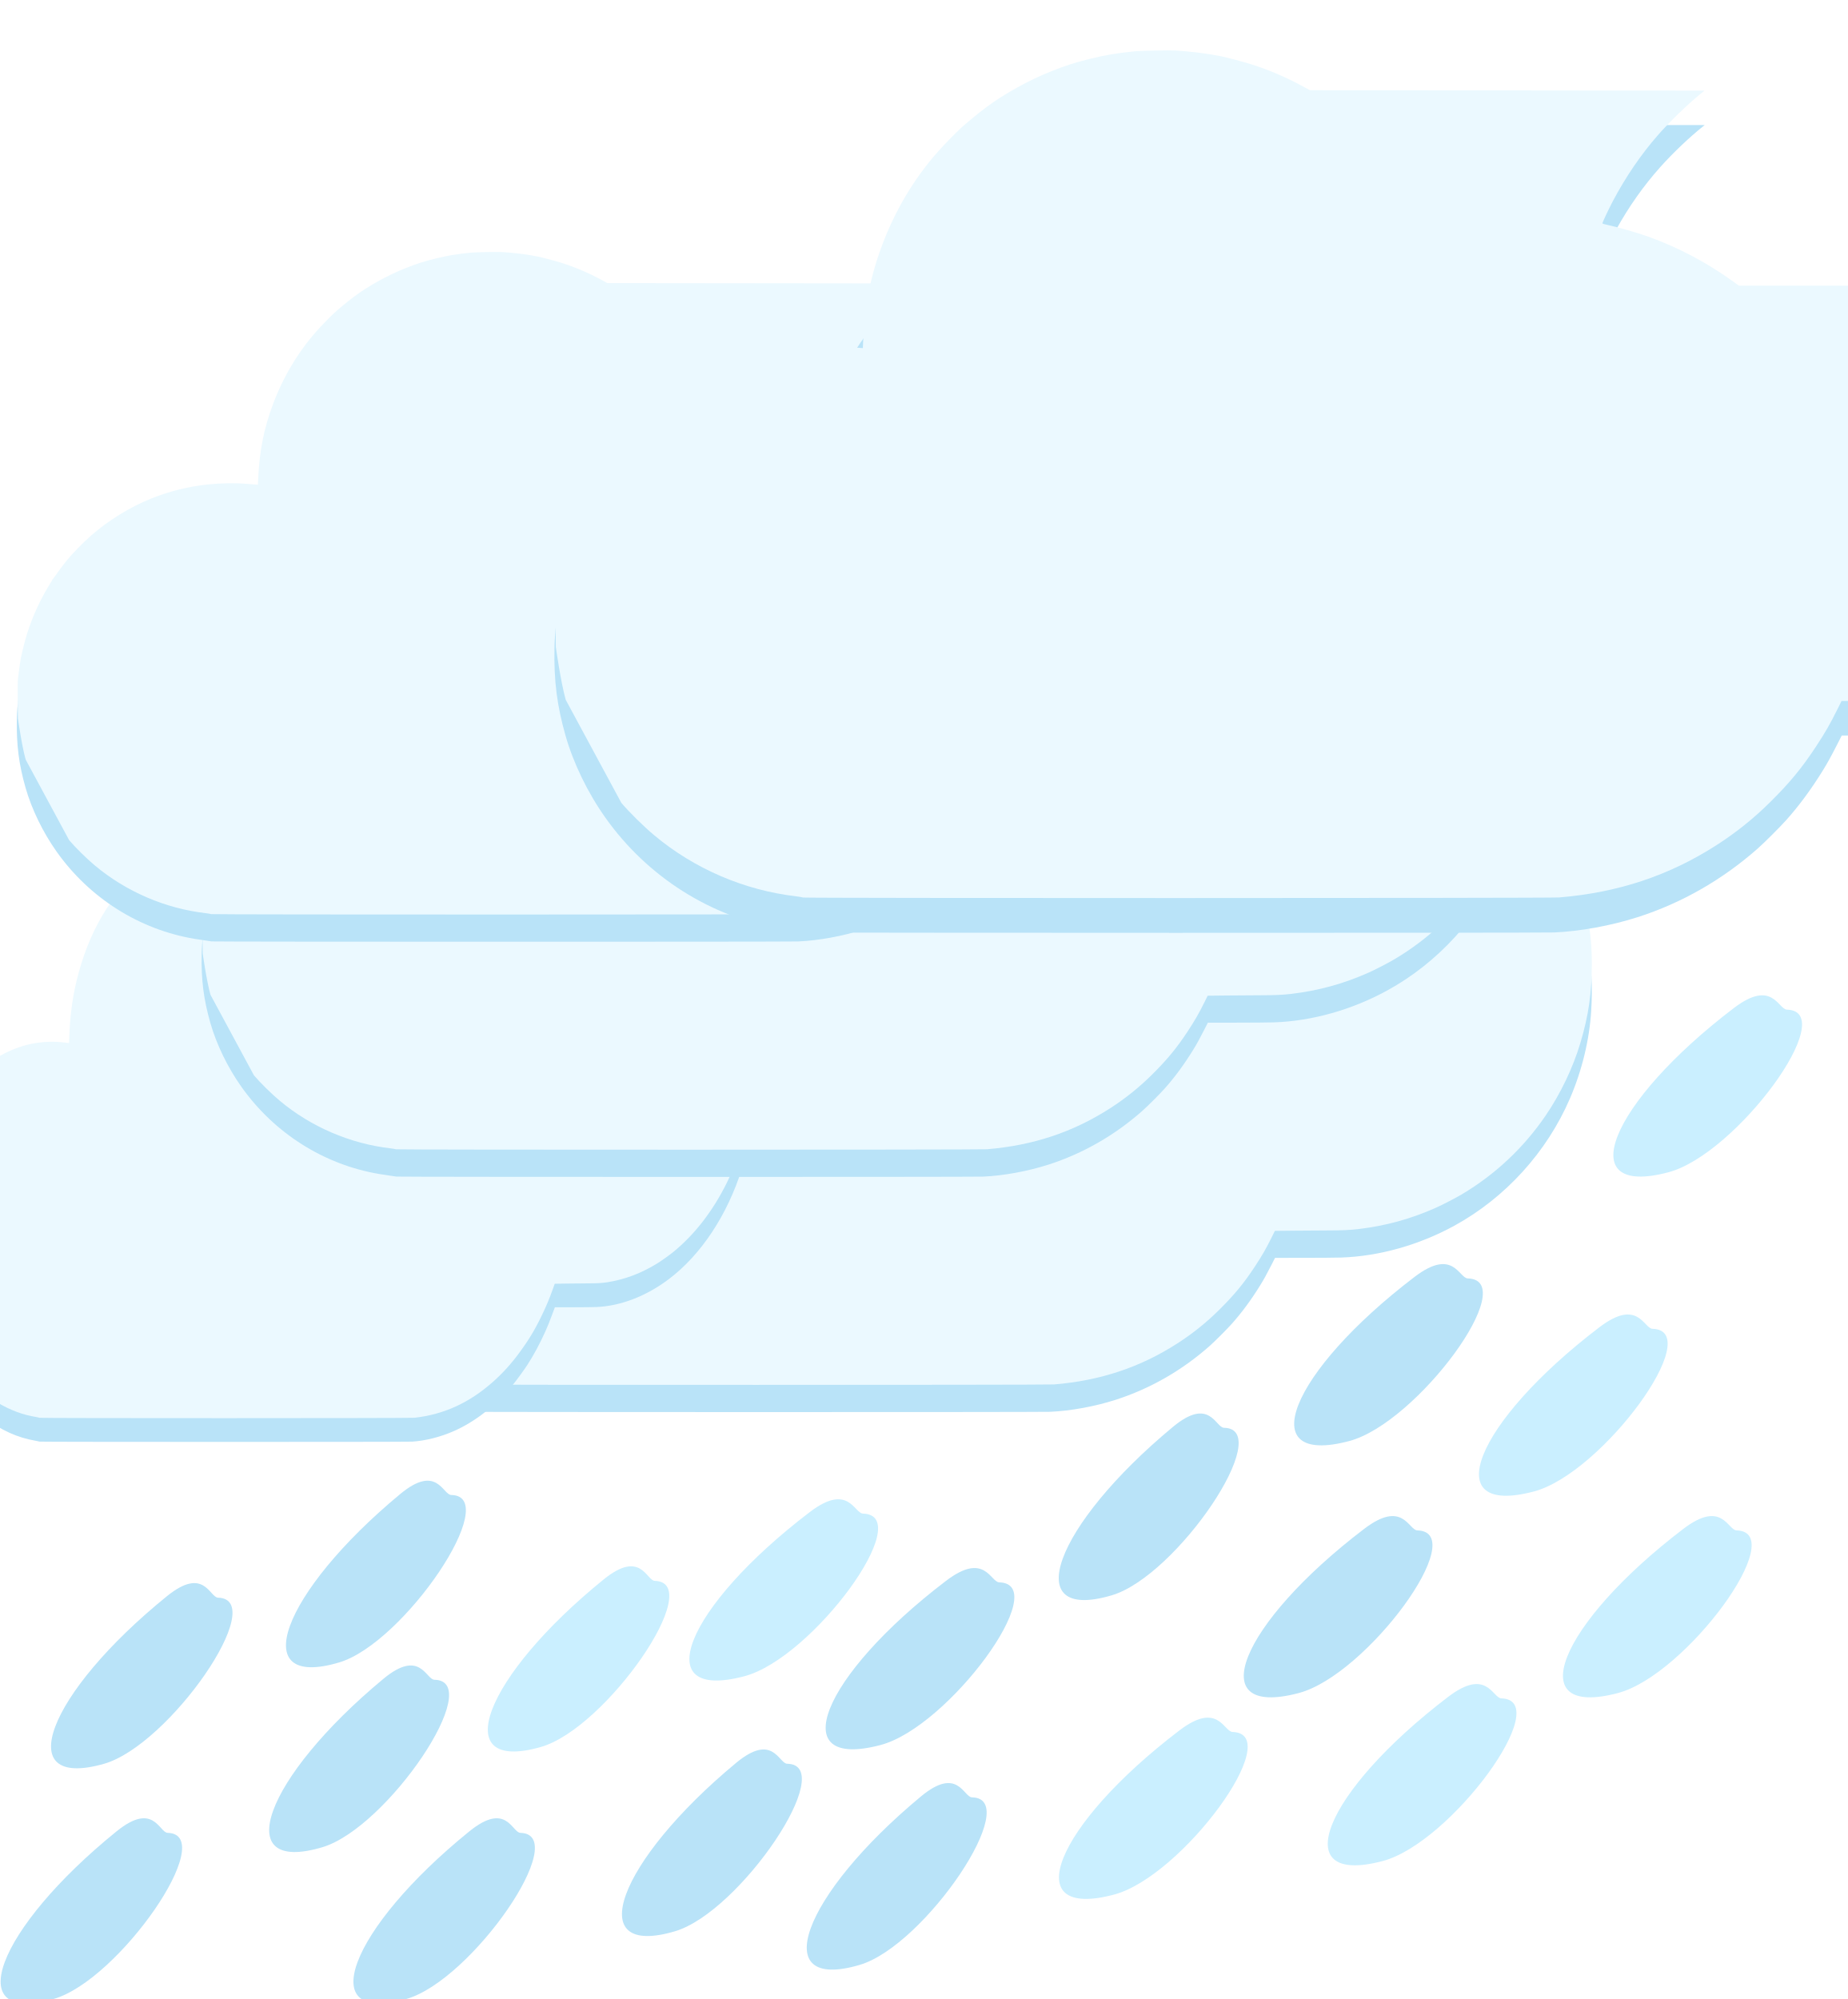
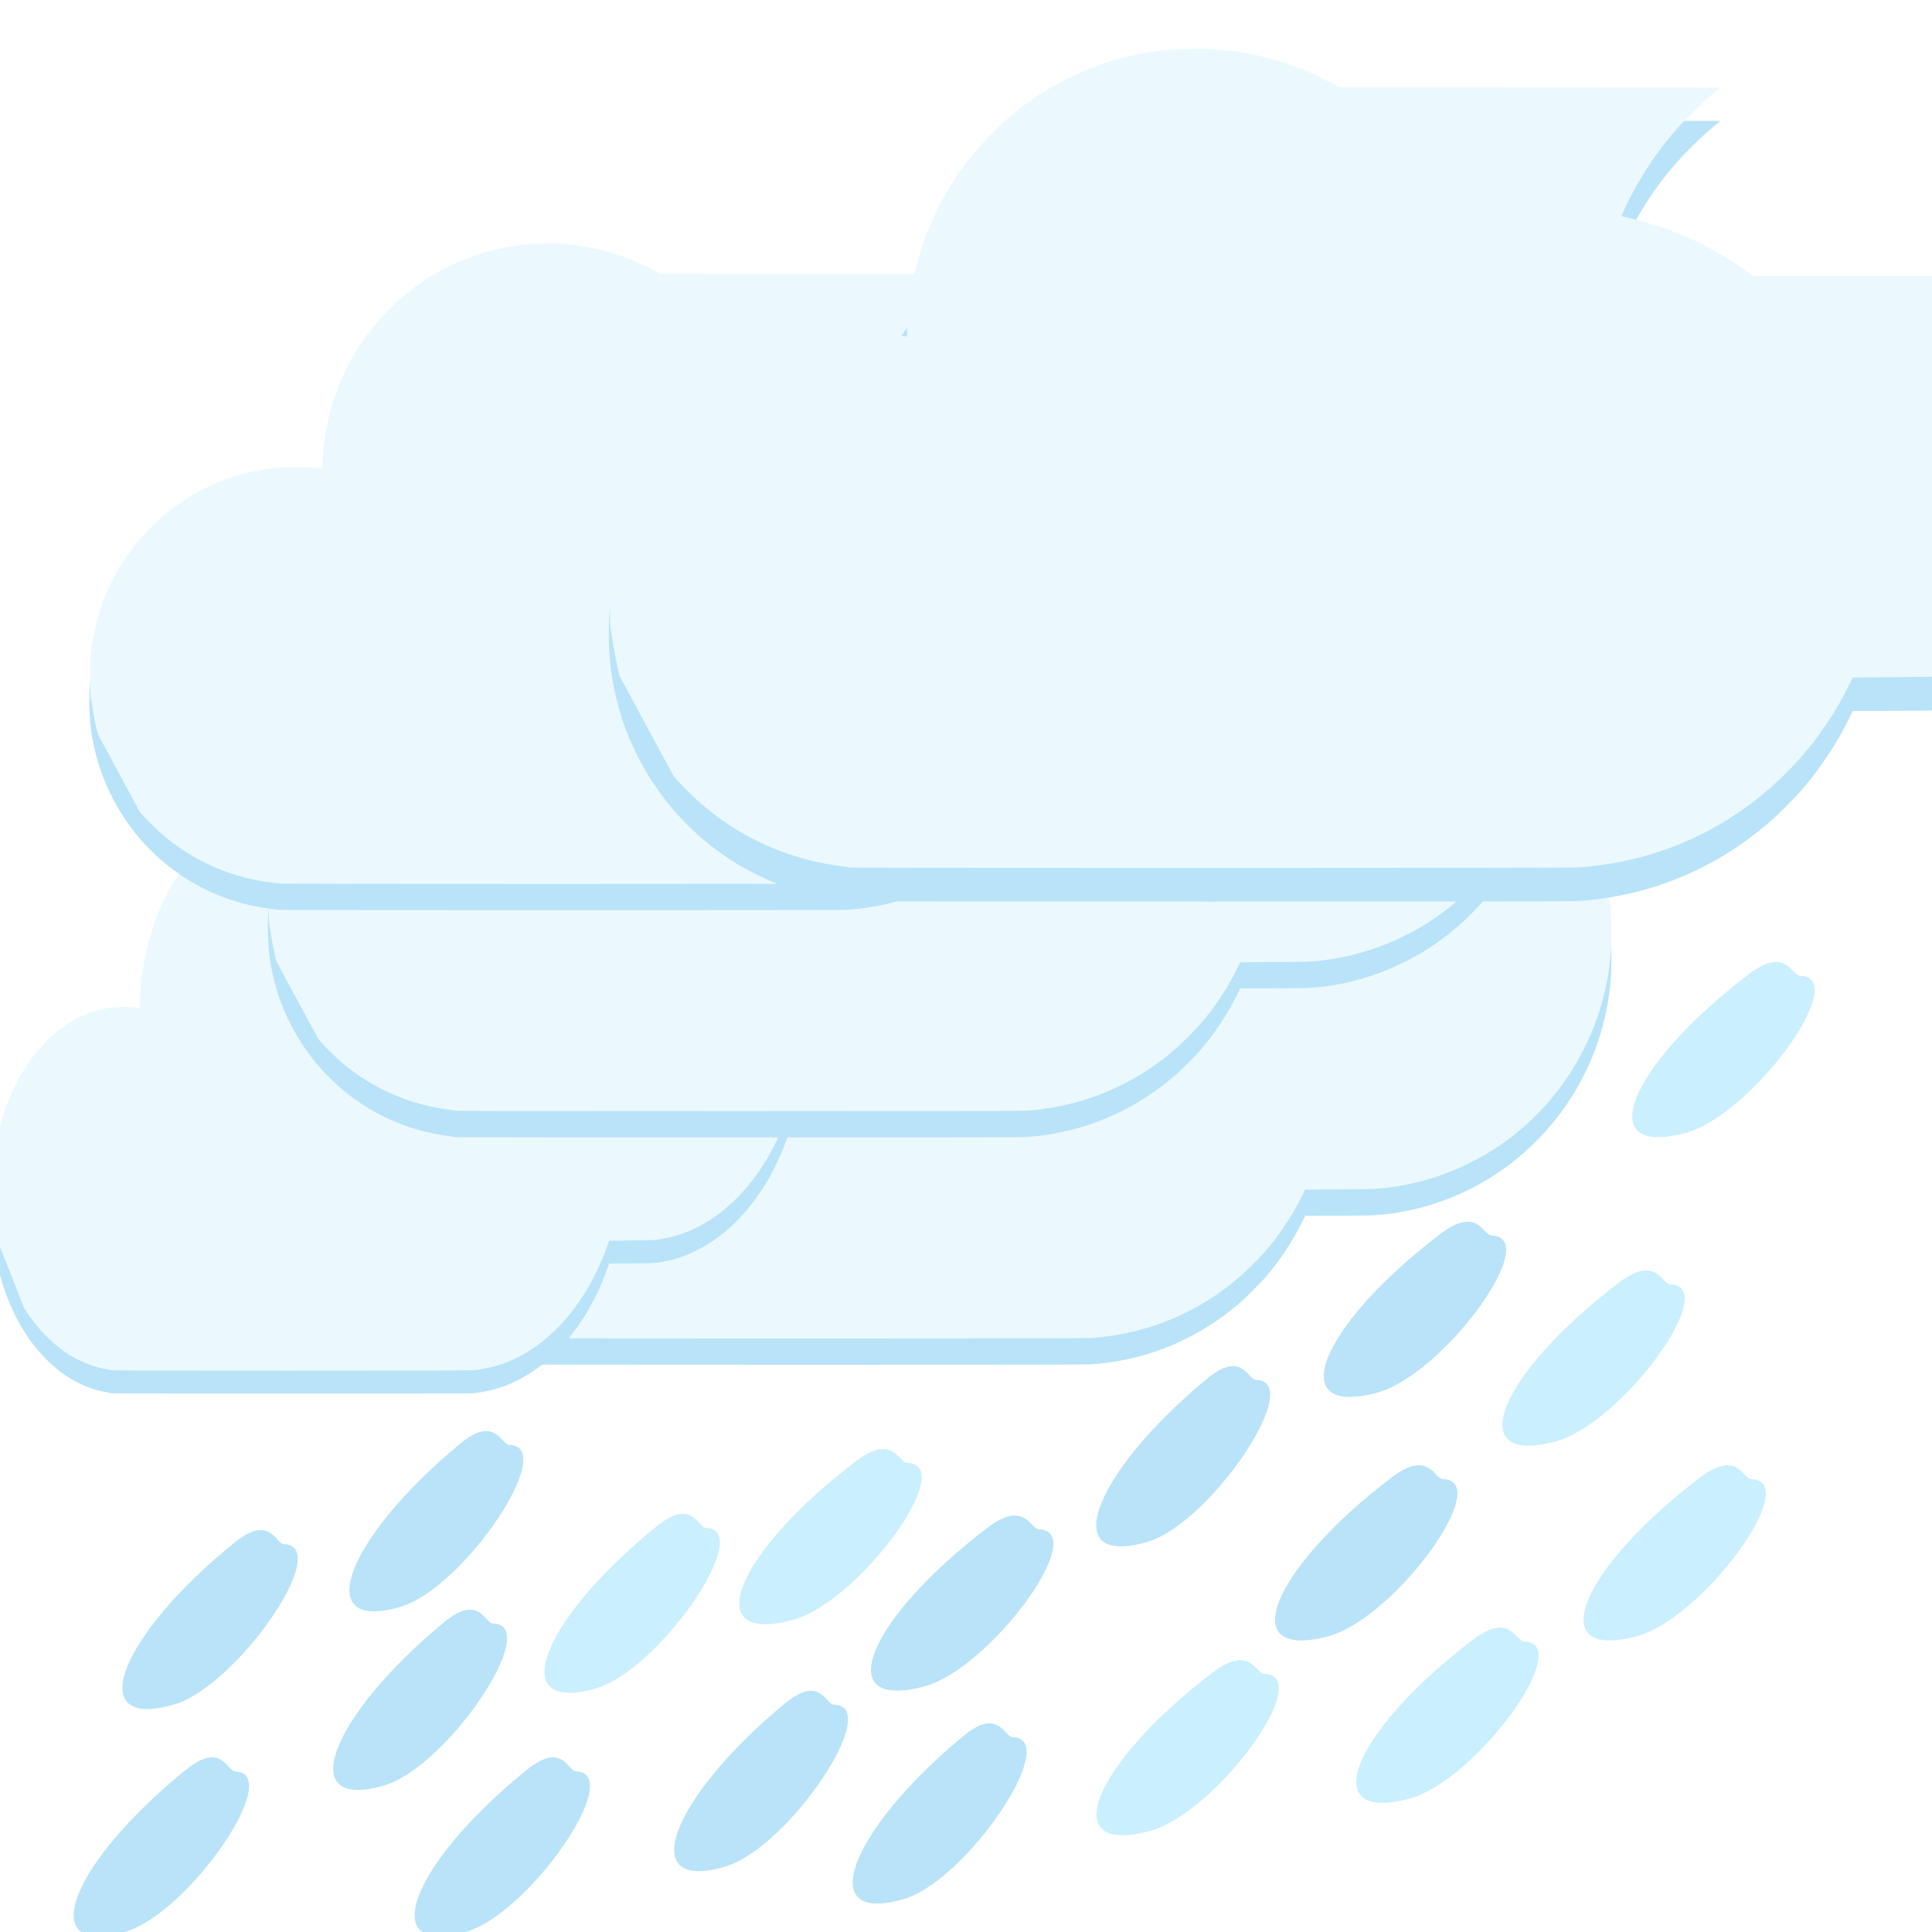
- <svg xmlns="http://www.w3.org/2000/svg" width="110" height="119" viewBox="0 0 110 119" fill="none">
+ <svg xmlns="http://www.w3.org/2000/svg" width="100" height="100" viewBox="0 0 110 119" fill="none">
  <g clip-path="url(#clip0_33_96)">
    <g mask="url(#mask0_33_96)">
      <path fill-rule="evenodd" clip-rule="evenodd" d="M44.706 44.599C45.868 44.661 46.726 44.789 47.69 45.045C48.869 45.358 49.867 45.754 50.867 46.306L51.173 46.474L60.347 46.474L69.521 46.475L69.454 46.528C68.823 47.03 68.038 47.776 67.458 48.426C66.677 49.301 65.995 50.267 65.401 51.34C65.18 51.739 64.762 52.602 64.762 52.659C64.762 52.668 64.834 52.69 64.921 52.709C65.45 52.821 66.224 53.042 66.839 53.255C68.183 53.722 69.623 54.48 70.826 55.353L71.112 55.56H82.743H94.374L94.386 55.614C94.392 55.643 94.405 55.698 94.414 55.735C94.423 55.773 94.465 55.996 94.507 56.231C94.737 57.498 94.803 58.734 94.719 60.152C94.615 61.889 94.173 63.719 93.453 65.391C92.077 68.584 89.611 71.299 86.577 72.963C84.474 74.115 82.094 74.786 79.838 74.861C79.536 74.871 78.526 74.879 77.594 74.879L75.898 74.88L75.673 75.322C75.4 75.858 75.23 76.166 75.014 76.514C74.479 77.38 73.918 78.14 73.323 78.807C73.024 79.141 72.311 79.854 71.992 80.136C70.349 81.589 68.446 82.677 66.406 83.331C65.164 83.729 63.732 83.991 62.512 84.044C61.936 84.069 27.707 84.067 27.593 84.042C27.545 84.032 27.372 84.006 27.208 83.984C27.044 83.963 26.757 83.919 26.569 83.887C23.282 83.331 20.327 81.461 18.369 78.697C17.55 77.541 16.884 76.168 16.518 74.883C16.12 73.485 15.973 72.321 16.004 70.813C16.037 69.195 16.427 67.477 17.108 65.95C17.39 65.316 17.843 64.492 18.166 64.025C18.716 63.229 19.198 62.649 19.817 62.039C21.254 60.62 22.851 59.638 24.753 59.002C26.39 58.454 28.188 58.258 29.983 58.431C30.162 58.448 30.312 58.457 30.319 58.451C30.325 58.444 30.338 58.262 30.347 58.045C30.411 56.481 30.723 54.962 31.272 53.547C31.483 53.002 31.571 52.801 31.774 52.389C32.462 50.999 33.216 49.936 34.345 48.761C34.783 48.305 35.146 47.98 35.741 47.51C37.024 46.496 38.562 45.694 40.207 45.182C40.435 45.111 41.252 44.906 41.524 44.852C41.957 44.765 42.743 44.662 43.226 44.628C43.524 44.607 44.5 44.588 44.706 44.599Z" fill="#B9E3F8" />
      <path fill-rule="evenodd" clip-rule="evenodd" d="M44.903 43.006C45.474 43.041 46.199 43.123 46.624 43.201C46.767 43.227 46.949 43.261 47.029 43.276C47.233 43.313 48.077 43.538 48.422 43.646C49.217 43.896 50.065 44.259 50.823 44.672L51.153 44.852L60.332 44.862L69.512 44.872L69.264 45.076C68.683 45.554 67.856 46.358 67.344 46.944C66.555 47.846 65.854 48.873 65.25 50.012C65.096 50.303 64.799 50.925 64.769 51.023C64.757 51.062 64.767 51.068 64.944 51.108C65.585 51.252 66.355 51.473 66.902 51.668C68.279 52.16 69.67 52.898 70.882 53.78L71.112 53.948H82.748H94.384L94.463 54.361C94.674 55.47 94.754 56.287 94.754 57.345C94.754 59.115 94.564 60.438 94.073 62.086C93.634 63.561 92.891 65.113 91.999 66.419C90.696 68.327 89 69.919 87.015 71.099C86.666 71.306 85.865 71.722 85.495 71.887C83.983 72.564 82.482 72.977 80.828 73.17C80.35 73.226 79.852 73.247 79.033 73.248C78.641 73.248 77.773 73.254 77.104 73.261L75.888 73.274L75.714 73.626C75.363 74.335 75.139 74.726 74.698 75.396C74.042 76.394 73.482 77.073 72.572 77.976C71.803 78.738 70.985 79.394 70.072 79.981C67.861 81.401 65.495 82.187 62.748 82.415C62.33 82.449 27.635 82.452 27.567 82.417C27.541 82.404 27.399 82.38 27.251 82.362C24.833 82.081 22.509 81.081 20.643 79.519C20.165 79.12 19.486 78.451 19.116 78.015L16.529 73.22C16.296 72.406 16.066 70.758 16.066 70.758C16.066 70.758 16.033 68.742 16.067 68.423C16.108 68.036 16.201 67.384 16.254 67.12C16.325 66.757 16.515 66.023 16.627 65.674C16.958 64.643 17.408 63.669 17.986 62.738C18.064 62.612 18.127 62.501 18.127 62.489C18.127 62.479 18.135 62.469 18.144 62.469C18.153 62.469 18.2 62.409 18.249 62.334C18.338 62.199 18.791 61.59 18.937 61.409C19.297 60.964 19.905 60.339 20.421 59.884C21.445 58.98 22.741 58.183 24.017 57.671C25.087 57.242 26.229 56.959 27.376 56.838C28.099 56.762 29.012 56.746 29.636 56.799C29.826 56.815 30.065 56.834 30.167 56.84L30.352 56.852L30.364 56.582C30.442 54.843 30.704 53.508 31.261 52.032C31.868 50.419 32.748 48.949 33.846 47.712C34.13 47.392 34.648 46.86 34.922 46.607C35.158 46.389 35.747 45.905 36.074 45.661C36.924 45.026 38.056 44.397 39.103 43.979C39.804 43.698 40.221 43.565 40.952 43.385C41.657 43.213 42.134 43.133 43 43.042C43.273 43.014 44.614 42.988 44.903 43.006Z" fill="#EBF9FF" />
      <path fill-rule="evenodd" clip-rule="evenodd" d="M13.225 51.395C13.963 51.449 14.508 51.561 15.119 51.784C15.868 52.058 16.502 52.403 17.137 52.885L17.331 53.032L23.155 53.032L28.98 53.032L28.938 53.079C28.537 53.517 28.038 54.168 27.67 54.736C27.174 55.499 26.741 56.342 26.364 57.279C26.224 57.627 25.959 58.38 25.959 58.429C25.959 58.437 26.004 58.457 26.059 58.473C26.395 58.571 26.886 58.764 27.277 58.95C28.13 59.357 29.045 60.019 29.808 60.781L29.99 60.962H37.374H44.759L44.766 61.008C44.77 61.034 44.778 61.082 44.784 61.114C44.789 61.147 44.816 61.342 44.843 61.547C44.989 62.653 45.031 63.731 44.978 64.969C44.912 66.485 44.631 68.082 44.174 69.541C43.3 72.328 41.735 74.697 39.808 76.149C38.474 77.155 36.962 77.741 35.53 77.806C35.338 77.814 34.697 77.822 34.105 77.822L33.029 77.822L32.885 78.209C32.712 78.676 32.604 78.945 32.468 79.249C32.127 80.004 31.771 80.668 31.393 81.25C31.204 81.542 30.751 82.164 30.549 82.41C29.505 83.678 28.297 84.628 27.002 85.198C26.214 85.545 25.305 85.774 24.53 85.82C24.164 85.842 2.433 85.841 2.36 85.819C2.33 85.81 2.22 85.787 2.116 85.768C2.012 85.749 1.829 85.711 1.71 85.684C-0.377 85.198 -2.253 83.566 -3.496 81.154C-4.016 80.145 -4.439 78.947 -4.671 77.826C-4.924 76.605 -5.017 75.589 -4.997 74.274C-4.976 72.861 -4.729 71.362 -4.297 70.029C-4.118 69.476 -3.83 68.756 -3.625 68.35C-3.276 67.655 -2.97 67.148 -2.577 66.616C-1.664 65.378 -0.65 64.521 0.557 63.965C1.596 63.487 2.738 63.316 3.878 63.467C3.991 63.482 4.087 63.49 4.091 63.484C4.095 63.479 4.103 63.319 4.108 63.13C4.149 61.765 4.348 60.439 4.696 59.204C4.83 58.729 4.886 58.553 5.015 58.194C5.452 56.981 5.93 56.053 6.647 55.027C6.925 54.63 7.156 54.346 7.533 53.936C8.348 53.051 9.324 52.351 10.369 51.904C10.513 51.842 11.032 51.663 11.205 51.616C11.48 51.54 11.979 51.45 12.285 51.421C12.475 51.403 13.094 51.386 13.225 51.395Z" fill="#B9E3F8" />
      <path fill-rule="evenodd" clip-rule="evenodd" d="M13.35 50.005C13.713 50.035 14.173 50.107 14.443 50.175C14.534 50.198 14.649 50.228 14.7 50.241C14.829 50.273 15.365 50.469 15.584 50.564C16.089 50.782 16.628 51.099 17.109 51.46L17.318 51.617L23.146 51.625L28.974 51.634L28.817 51.811C28.448 52.229 27.923 52.931 27.598 53.442C27.097 54.229 26.652 55.126 26.268 56.12C26.17 56.374 25.982 56.917 25.963 57.002C25.955 57.036 25.962 57.041 26.074 57.076C26.481 57.202 26.97 57.395 27.317 57.565C28.191 57.994 29.074 58.638 29.843 59.408L29.99 59.555H37.378H44.765L44.815 59.916C44.949 60.883 45 61.596 45 62.519C45 64.064 44.88 65.218 44.568 66.657C44.289 67.944 43.817 69.299 43.251 70.439C42.423 72.103 41.347 73.493 40.086 74.523C39.865 74.704 39.356 75.067 39.122 75.211C38.162 75.802 37.208 76.162 36.159 76.331C35.855 76.379 35.539 76.398 35.019 76.398C34.77 76.398 34.219 76.404 33.794 76.41L33.022 76.421L32.911 76.728C32.689 77.347 32.546 77.689 32.267 78.273C31.85 79.144 31.495 79.737 30.916 80.525C30.429 81.19 29.909 81.762 29.329 82.274C27.926 83.514 26.424 84.2 24.68 84.399C24.415 84.429 2.387 84.431 2.344 84.401C2.327 84.39 2.237 84.368 2.143 84.353C0.608 84.107 -0.868 83.234 -2.052 81.872C-2.355 81.523 -2.786 80.939 -3.021 80.558L-4.664 76.374C-4.812 75.664 -4.958 74.225 -4.958 74.225C-4.958 74.225 -4.979 72.466 -4.958 72.188C-4.932 71.85 -4.872 71.281 -4.839 71.05C-4.793 70.734 -4.673 70.093 -4.602 69.788C-4.392 68.888 -4.106 68.039 -3.739 67.226C-3.69 67.116 -3.649 67.019 -3.649 67.009C-3.649 67 -3.645 66.992 -3.639 66.992C-3.633 66.992 -3.603 66.939 -3.572 66.874C-3.516 66.755 -3.228 66.224 -3.135 66.066C-2.907 65.678 -2.521 65.132 -2.193 64.735C-1.543 63.947 -0.72 63.25 0.09 62.804C0.769 62.43 1.494 62.182 2.223 62.077C2.681 62.01 3.261 61.996 3.657 62.042C3.778 62.057 3.93 62.073 3.995 62.079L4.112 62.09L4.12 61.854C4.169 60.335 4.336 59.171 4.689 57.882C5.075 56.475 5.633 55.192 6.33 54.113C6.51 53.833 6.84 53.368 7.013 53.148C7.163 52.958 7.537 52.535 7.745 52.322C8.284 51.768 9.003 51.219 9.668 50.854C10.113 50.609 10.377 50.493 10.842 50.336C11.289 50.185 11.592 50.116 12.142 50.037C12.315 50.012 13.166 49.99 13.35 50.005Z" fill="#EBF9FF" />
      <path fill-rule="evenodd" clip-rule="evenodd" d="M40.706 30.599C41.868 30.661 42.726 30.789 43.69 31.045C44.869 31.358 45.867 31.754 46.867 32.306L47.173 32.474L56.347 32.474L65.521 32.475L65.454 32.528C64.823 33.03 64.038 33.776 63.458 34.426C62.677 35.301 61.995 36.267 61.401 37.34C61.18 37.739 60.762 38.602 60.762 38.659C60.762 38.668 60.834 38.69 60.921 38.709C61.45 38.821 62.224 39.042 62.839 39.255C64.183 39.722 65.623 40.48 66.826 41.353L67.112 41.56H78.743H90.374L90.386 41.614C90.392 41.643 90.405 41.698 90.414 41.735C90.423 41.773 90.465 41.996 90.507 42.231C90.737 43.498 90.803 44.734 90.719 46.152C90.615 47.889 90.173 49.719 89.453 51.391C88.077 54.584 85.611 57.299 82.577 58.962C80.474 60.115 78.094 60.786 75.838 60.861C75.536 60.87 74.526 60.879 73.594 60.879L71.898 60.88L71.673 61.322C71.4 61.858 71.23 62.166 71.014 62.514C70.479 63.38 69.918 64.14 69.323 64.807C69.024 65.141 68.311 65.854 67.992 66.136C66.349 67.589 64.446 68.677 62.406 69.331C61.164 69.729 59.732 69.991 58.512 70.044C57.936 70.069 23.707 70.067 23.593 70.042C23.545 70.032 23.372 70.006 23.208 69.984C23.044 69.963 22.757 69.919 22.569 69.887C19.282 69.331 16.327 67.461 14.369 64.697C13.55 63.541 12.884 62.168 12.518 60.883C12.12 59.485 11.973 58.321 12.004 56.813C12.037 55.195 12.427 53.477 13.108 51.95C13.39 51.316 13.843 50.492 14.165 50.025C14.716 49.229 15.198 48.649 15.817 48.039C17.254 46.62 18.851 45.638 20.753 45.002C22.39 44.454 24.188 44.258 25.983 44.431C26.162 44.448 26.312 44.457 26.319 44.451C26.325 44.444 26.338 44.262 26.347 44.045C26.411 42.481 26.723 40.962 27.272 39.547C27.483 39.002 27.571 38.801 27.774 38.389C28.462 36.999 29.216 35.936 30.345 34.761C30.783 34.305 31.146 33.98 31.741 33.51C33.024 32.496 34.562 31.694 36.207 31.182C36.435 31.111 37.252 30.906 37.524 30.852C37.957 30.765 38.743 30.662 39.226 30.628C39.524 30.607 40.5 30.588 40.706 30.599Z" fill="#B9E3F8" />
      <path fill-rule="evenodd" clip-rule="evenodd" d="M40.903 29.006C41.474 29.041 42.199 29.123 42.624 29.201C42.767 29.227 42.949 29.261 43.029 29.276C43.233 29.313 44.077 29.538 44.422 29.646C45.217 29.896 46.065 30.259 46.823 30.672L47.153 30.852L56.332 30.862L65.512 30.872L65.264 31.076C64.683 31.554 63.856 32.358 63.344 32.944C62.555 33.846 61.854 34.873 61.25 36.012C61.096 36.303 60.799 36.925 60.769 37.023C60.757 37.062 60.767 37.068 60.944 37.108C61.585 37.252 62.355 37.473 62.902 37.668C64.279 38.16 65.67 38.898 66.882 39.78L67.112 39.948H78.748H90.384L90.463 40.361C90.674 41.47 90.754 42.287 90.754 43.345C90.754 45.115 90.564 46.438 90.073 48.086C89.634 49.561 88.891 51.113 87.999 52.419C86.696 54.327 85 55.919 83.015 57.099C82.666 57.306 81.865 57.722 81.496 57.887C79.983 58.564 78.482 58.977 76.828 59.17C76.35 59.226 75.852 59.247 75.033 59.248C74.641 59.248 73.773 59.254 73.104 59.261L71.888 59.274L71.714 59.626C71.363 60.335 71.139 60.726 70.698 61.396C70.042 62.394 69.482 63.073 68.572 63.976C67.803 64.738 66.985 65.394 66.072 65.981C63.861 67.401 61.495 68.187 58.748 68.415C58.33 68.449 23.635 68.452 23.567 68.417C23.541 68.404 23.399 68.38 23.251 68.362C20.833 68.081 18.509 67.081 16.643 65.519C16.165 65.12 15.486 64.451 15.116 64.015L12.529 59.22C12.296 58.407 12.066 56.758 12.066 56.758C12.066 56.758 12.033 54.742 12.067 54.423C12.108 54.036 12.201 53.384 12.254 53.12C12.325 52.757 12.515 52.023 12.627 51.673C12.958 50.643 13.408 49.669 13.986 48.738C14.064 48.612 14.127 48.501 14.127 48.489C14.127 48.479 14.135 48.469 14.144 48.469C14.153 48.469 14.2 48.409 14.249 48.334C14.338 48.199 14.79 47.59 14.937 47.409C15.297 46.964 15.905 46.339 16.421 45.884C17.445 44.98 18.741 44.183 20.017 43.671C21.087 43.242 22.229 42.959 23.376 42.838C24.099 42.762 25.012 42.746 25.636 42.799C25.826 42.815 26.065 42.834 26.167 42.84L26.352 42.852L26.364 42.582C26.442 40.843 26.704 39.508 27.261 38.032C27.868 36.419 28.748 34.949 29.846 33.712C30.13 33.392 30.648 32.86 30.922 32.607C31.158 32.389 31.747 31.905 32.074 31.661C32.924 31.026 34.056 30.397 35.103 29.979C35.804 29.698 36.221 29.565 36.952 29.385C37.657 29.213 38.134 29.133 39 29.042C39.273 29.014 40.614 28.988 40.903 29.006Z" fill="#EBF9FF" />
      <path fill-rule="evenodd" clip-rule="evenodd" d="M29.706 16.599C30.868 16.661 31.726 16.789 32.69 17.045C33.869 17.358 34.867 17.754 35.867 18.306L36.173 18.474L45.347 18.474L54.521 18.475L54.454 18.528C53.823 19.03 53.038 19.776 52.458 20.426C51.677 21.301 50.995 22.267 50.401 23.34C50.18 23.739 49.762 24.602 49.762 24.659C49.762 24.668 49.834 24.69 49.921 24.709C50.45 24.821 51.224 25.042 51.839 25.255C53.182 25.722 54.623 26.48 55.826 27.353L56.112 27.56H67.743H79.374L79.386 27.614C79.392 27.643 79.405 27.698 79.414 27.735C79.423 27.773 79.465 27.996 79.507 28.231C79.737 29.498 79.803 30.734 79.719 32.152C79.615 33.889 79.173 35.719 78.453 37.391C77.077 40.584 74.612 43.299 71.577 44.962C69.474 46.115 67.094 46.786 64.838 46.861C64.536 46.87 63.526 46.879 62.594 46.879L60.898 46.88L60.673 47.322C60.4 47.858 60.23 48.166 60.014 48.514C59.479 49.38 58.918 50.14 58.322 50.807C58.024 51.141 57.311 51.854 56.992 52.136C55.349 53.589 53.446 54.677 51.406 55.331C50.164 55.729 48.732 55.991 47.512 56.044C46.936 56.069 12.707 56.067 12.593 56.042C12.545 56.032 12.372 56.006 12.208 55.984C12.044 55.963 11.757 55.919 11.569 55.887C8.282 55.331 5.327 53.461 3.369 50.697C2.55 49.541 1.884 48.168 1.518 46.883C1.12 45.485 0.973 44.321 1.004 42.813C1.037 41.195 1.427 39.477 2.108 37.95C2.39 37.316 2.843 36.492 3.166 36.025C3.716 35.229 4.198 34.649 4.817 34.039C6.254 32.62 7.851 31.638 9.753 31.002C11.39 30.454 13.188 30.258 14.983 30.431C15.162 30.448 15.312 30.457 15.319 30.451C15.325 30.444 15.338 30.262 15.347 30.045C15.411 28.481 15.723 26.962 16.272 25.547C16.483 25.002 16.571 24.801 16.774 24.389C17.462 22.999 18.216 21.936 19.345 20.761C19.783 20.305 20.146 19.98 20.741 19.51C22.024 18.496 23.562 17.694 25.207 17.182C25.435 17.111 26.252 16.906 26.524 16.852C26.957 16.765 27.744 16.662 28.226 16.628C28.524 16.607 29.5 16.588 29.706 16.599Z" fill="#B9E3F8" />
      <path fill-rule="evenodd" clip-rule="evenodd" d="M29.903 15.006C30.474 15.04 31.199 15.123 31.624 15.201C31.767 15.227 31.949 15.261 32.029 15.276C32.233 15.313 33.077 15.538 33.422 15.646C34.217 15.896 35.065 16.259 35.823 16.672L36.153 16.852L45.332 16.862L54.512 16.872L54.264 17.076C53.683 17.554 52.856 18.358 52.344 18.944C51.555 19.846 50.854 20.873 50.25 22.012C50.096 22.303 49.799 22.925 49.769 23.023C49.757 23.062 49.767 23.068 49.944 23.108C50.585 23.252 51.355 23.473 51.902 23.668C53.279 24.16 54.67 24.898 55.882 25.78L56.112 25.948H67.748H79.385L79.463 26.361C79.674 27.47 79.754 28.287 79.754 29.345C79.754 31.115 79.564 32.438 79.073 34.086C78.634 35.561 77.891 37.113 76.999 38.419C75.696 40.327 74 41.919 72.015 43.099C71.666 43.306 70.865 43.722 70.496 43.887C68.983 44.564 67.482 44.977 65.828 45.17C65.35 45.226 64.852 45.247 64.033 45.248C63.641 45.248 62.773 45.254 62.104 45.261L60.888 45.274L60.714 45.626C60.363 46.335 60.139 46.726 59.698 47.396C59.042 48.394 58.482 49.073 57.572 49.976C56.803 50.738 55.985 51.394 55.072 51.981C52.861 53.401 50.495 54.187 47.748 54.415C47.33 54.449 12.635 54.452 12.567 54.417C12.541 54.404 12.399 54.38 12.251 54.362C9.833 54.081 7.509 53.081 5.643 51.519C5.165 51.12 4.486 50.451 4.116 50.015L1.529 45.22C1.296 44.407 1.066 42.758 1.066 42.758C1.066 42.758 1.033 40.742 1.067 40.423C1.108 40.036 1.201 39.384 1.254 39.12C1.325 38.757 1.515 38.023 1.627 37.673C1.958 36.643 2.408 35.669 2.986 34.738C3.064 34.612 3.127 34.501 3.127 34.489C3.127 34.479 3.135 34.469 3.144 34.469C3.153 34.469 3.2 34.409 3.249 34.334C3.338 34.199 3.791 33.59 3.937 33.409C4.297 32.964 4.905 32.339 5.421 31.884C6.445 30.98 7.741 30.183 9.017 29.671C10.087 29.242 11.229 28.959 12.376 28.838C13.099 28.762 14.012 28.746 14.636 28.799C14.826 28.815 15.065 28.834 15.167 28.84L15.352 28.852L15.364 28.582C15.441 26.843 15.704 25.509 16.261 24.032C16.868 22.419 17.748 20.949 18.846 19.712C19.13 19.392 19.648 18.86 19.922 18.607C20.158 18.389 20.747 17.905 21.074 17.661C21.924 17.026 23.056 16.397 24.103 15.979C24.804 15.698 25.221 15.565 25.952 15.385C26.657 15.213 27.134 15.133 28 15.042C28.273 15.014 29.614 14.988 29.903 15.006Z" fill="#EBF9FF" />
      <path fill-rule="evenodd" clip-rule="evenodd" d="M69.726 5.046C71.211 5.125 72.31 5.289 73.542 5.616C75.051 6.016 76.328 6.523 77.607 7.229L77.998 7.445L89.735 7.445L101.473 7.446L101.387 7.514C100.579 8.156 99.575 9.111 98.833 9.942C97.833 11.061 96.961 12.297 96.201 13.67C95.919 14.181 95.384 15.284 95.384 15.357C95.384 15.368 95.475 15.397 95.587 15.421C96.264 15.565 97.254 15.847 98.041 16.12C99.76 16.717 101.603 17.687 103.142 18.804L103.507 19.069H118.387H133.268L133.283 19.137C133.291 19.175 133.307 19.245 133.319 19.293C133.33 19.341 133.384 19.626 133.438 19.928C133.732 21.548 133.817 23.129 133.709 24.943C133.577 27.166 133.011 29.507 132.089 31.646C130.329 35.73 127.175 39.204 123.293 41.333C120.603 42.807 117.557 43.665 114.671 43.761C114.285 43.774 112.993 43.784 111.8 43.785L109.631 43.785L109.342 44.352C108.993 45.036 108.776 45.431 108.5 45.876C107.815 46.984 107.097 47.957 106.336 48.81C105.954 49.237 105.041 50.149 104.633 50.51C102.531 52.369 100.097 53.761 97.487 54.597C95.898 55.106 94.066 55.442 92.506 55.509C91.769 55.541 47.977 55.539 47.831 55.507C47.77 55.494 47.549 55.461 47.339 55.433C47.13 55.406 46.762 55.35 46.522 55.309C42.316 54.598 38.536 52.205 36.031 48.669C34.983 47.19 34.131 45.434 33.663 43.79C33.154 42.001 32.966 40.511 33.005 38.583C33.047 36.513 33.546 34.314 34.417 32.361C34.778 31.55 35.358 30.495 35.77 29.899C36.474 28.88 37.091 28.138 37.883 27.357C39.722 25.543 41.765 24.286 44.198 23.472C46.292 22.771 48.593 22.52 50.89 22.742C51.117 22.764 51.31 22.775 51.319 22.767C51.327 22.759 51.343 22.525 51.354 22.248C51.436 20.247 51.836 18.303 52.538 16.493C52.809 15.796 52.92 15.538 53.181 15.012C54.061 13.233 55.025 11.873 56.47 10.37C57.03 9.788 57.494 9.371 58.255 8.77C59.897 7.472 61.865 6.447 63.969 5.791C64.26 5.7 65.305 5.439 65.654 5.369C66.208 5.258 67.214 5.126 67.831 5.083C68.213 5.056 69.461 5.032 69.726 5.046Z" fill="#B9E3F8" />
      <path fill-rule="evenodd" clip-rule="evenodd" d="M69.978 3.007C70.707 3.052 71.635 3.157 72.179 3.257C72.362 3.291 72.595 3.334 72.697 3.353C72.958 3.401 74.038 3.688 74.479 3.827C75.496 4.146 76.581 4.61 77.551 5.14L77.973 5.37L89.717 5.382L101.46 5.395L101.143 5.655C100.4 6.267 99.342 7.296 98.687 8.046C97.678 9.2 96.781 10.514 96.008 11.971C95.81 12.343 95.432 13.139 95.392 13.264C95.377 13.315 95.391 13.321 95.616 13.372C96.436 13.558 97.422 13.84 98.122 14.09C99.883 14.719 101.662 15.663 103.213 16.791L103.508 17.006H118.395H133.281L133.382 17.535C133.652 18.953 133.754 19.999 133.754 21.352C133.754 23.617 133.511 25.309 132.883 27.418C132.321 29.305 131.37 31.291 130.229 32.961C128.562 35.402 126.392 37.439 123.853 38.948C123.406 39.214 122.382 39.745 121.909 39.957C119.974 40.823 118.053 41.351 115.938 41.598C115.326 41.669 114.689 41.697 113.641 41.697C113.139 41.698 112.029 41.705 111.173 41.714L109.617 41.731L109.395 42.181C108.946 43.089 108.659 43.589 108.096 44.446C107.256 45.722 106.54 46.591 105.375 47.746C104.392 48.721 103.345 49.561 102.177 50.311C99.348 52.128 96.322 53.134 92.807 53.425C92.273 53.47 47.885 53.473 47.798 53.429C47.765 53.412 47.584 53.38 47.394 53.358C44.3 52.998 41.327 51.718 38.94 49.721C38.329 49.21 37.46 48.354 36.987 47.796L33.677 41.663C33.379 40.621 33.085 38.512 33.085 38.512C33.085 38.512 33.042 35.933 33.085 35.525C33.138 35.03 33.258 34.196 33.325 33.857C33.416 33.394 33.659 32.455 33.802 32.007C34.225 30.689 34.802 29.443 35.541 28.251C35.64 28.091 35.721 27.948 35.721 27.934C35.721 27.92 35.731 27.908 35.742 27.908C35.754 27.908 35.815 27.831 35.877 27.735C35.991 27.562 36.57 26.783 36.757 26.552C37.218 25.982 37.996 25.182 38.656 24.6C39.966 23.444 41.625 22.424 43.256 21.77C44.625 21.221 46.086 20.858 47.554 20.703C48.479 20.606 49.648 20.586 50.445 20.653C50.688 20.674 50.994 20.698 51.125 20.706L51.362 20.722L51.377 20.376C51.476 18.151 51.812 16.444 52.524 14.555C53.301 12.492 54.427 10.611 55.831 9.029C56.194 8.619 56.858 7.938 57.208 7.615C57.51 7.336 58.263 6.717 58.682 6.404C59.769 5.591 61.217 4.787 62.556 4.252C63.453 3.893 63.986 3.722 64.922 3.493C65.824 3.272 66.434 3.17 67.542 3.054C67.892 3.018 69.607 2.985 69.978 3.007Z" fill="#EBF9FF" />
    </g>
    <path fill-rule="evenodd" clip-rule="evenodd" d="M6.939 109.019C-0.213 114.814 -2.383 120.585 3.187 119C7.08 117.892 13.083 109.2 9.98 109.109C9.471 109.094 9.152 107.227 6.939 109.019Z" fill="#B9E3F8" />
    <path fill-rule="evenodd" clip-rule="evenodd" d="M43.82 104.942C36.735 110.82 34.633 116.616 40.184 114.966C44.064 113.813 49.965 105.051 46.861 104.996C46.352 104.987 46.011 103.124 43.82 104.942Z" fill="#B9E3F8" />
    <path fill-rule="evenodd" clip-rule="evenodd" d="M95.206 79.011C87.77 84.676 85.521 90.327 91.317 88.784C95.368 87.705 101.602 79.198 98.371 79.104C97.841 79.088 97.506 77.258 95.206 79.011Z" fill="#CAEFFF" />
    <path fill-rule="evenodd" clip-rule="evenodd" d="M86.206 101.011C78.77 106.676 76.521 112.327 82.317 110.784C86.368 109.705 92.603 101.198 89.371 101.104C88.841 101.088 88.506 99.258 86.206 101.011Z" fill="#CAEFFF" />
    <path fill-rule="evenodd" clip-rule="evenodd" d="M100.206 91.011C92.77 96.676 90.521 102.327 96.317 100.784C100.368 99.705 106.602 91.198 103.371 91.104C102.841 91.088 102.506 89.258 100.206 91.011Z" fill="#CAEFFF" />
    <path fill-rule="evenodd" clip-rule="evenodd" d="M103.206 60.011C95.77 65.676 93.521 71.327 99.317 69.784C103.368 68.705 109.602 60.199 106.371 60.104C105.841 60.088 105.506 58.258 103.206 60.011Z" fill="#CAEFFF" />
    <path fill-rule="evenodd" clip-rule="evenodd" d="M23.82 88.942C16.735 94.82 14.633 100.616 20.184 98.966C24.064 97.813 29.965 89.051 26.861 88.996C26.352 88.987 26.011 87.124 23.82 88.942Z" fill="#B9E3F8" />
    <path fill-rule="evenodd" clip-rule="evenodd" d="M69.82 84.942C62.735 90.82 60.633 96.616 66.184 94.966C70.064 93.813 75.965 85.051 72.861 84.996C72.352 84.987 72.011 83.124 69.82 84.942Z" fill="#B9E3F8" />
    <path fill-rule="evenodd" clip-rule="evenodd" d="M81.206 91.011C73.77 96.676 71.521 102.327 77.317 100.784C81.368 99.705 87.603 91.198 84.371 91.104C83.841 91.088 83.506 89.258 81.206 91.011Z" fill="#B9E3F8" />
    <path fill-rule="evenodd" clip-rule="evenodd" d="M48.206 90.011C40.77 95.676 38.521 101.327 44.317 99.784C48.368 98.705 54.602 90.198 51.371 90.104C50.841 90.088 50.506 88.258 48.206 90.011Z" fill="#CAEFFF" />
    <path fill-rule="evenodd" clip-rule="evenodd" d="M9.939 95.019C2.787 100.814 0.617 106.585 6.187 105C10.08 103.892 16.083 95.2 12.98 95.109C12.47 95.094 12.152 93.227 9.939 95.019Z" fill="#B9E3F8" />
    <path fill-rule="evenodd" clip-rule="evenodd" d="M35.939 94.019C28.787 99.814 26.617 105.585 32.187 104C36.08 102.892 42.083 94.2 38.98 94.109C38.471 94.094 38.152 92.227 35.939 94.019Z" fill="#CAEFFF" />
    <path fill-rule="evenodd" clip-rule="evenodd" d="M27.939 109.019C20.787 114.814 18.617 120.585 24.187 119C28.08 117.892 34.083 109.2 30.98 109.109C30.471 109.094 30.152 107.227 27.939 109.019Z" fill="#B9E3F8" />
    <path fill-rule="evenodd" clip-rule="evenodd" d="M84.206 76.011C76.77 81.676 74.521 87.327 80.317 85.784C84.368 84.705 90.603 76.198 87.371 76.104C86.841 76.088 86.506 74.258 84.206 76.011Z" fill="#B9E3F8" />
    <path fill-rule="evenodd" clip-rule="evenodd" d="M56.317 94.104C48.881 99.769 46.632 105.42 52.428 103.877C56.479 102.798 62.714 94.291 59.483 94.197C58.952 94.181 58.617 92.351 56.317 94.104Z" fill="#B9E3F8" />
    <path fill-rule="evenodd" clip-rule="evenodd" d="M70.206 103.011C62.77 108.676 60.521 114.327 66.317 112.784C70.368 111.705 76.603 103.198 73.371 103.104C72.841 103.088 72.506 101.258 70.206 103.011Z" fill="#CAEFFF" />
    <path fill-rule="evenodd" clip-rule="evenodd" d="M54.82 106.942C47.735 112.82 45.633 118.616 51.184 116.966C55.064 115.813 60.965 107.051 57.861 106.996C57.352 106.987 57.011 105.124 54.82 106.942Z" fill="#B9E3F8" />
    <path fill-rule="evenodd" clip-rule="evenodd" d="M22.82 99.942C15.735 105.82 13.633 111.616 19.184 109.966C23.064 108.813 28.965 100.051 25.861 99.996C25.352 99.987 25.011 98.124 22.82 99.942Z" fill="#B9E3F8" />
  </g>
</svg>
